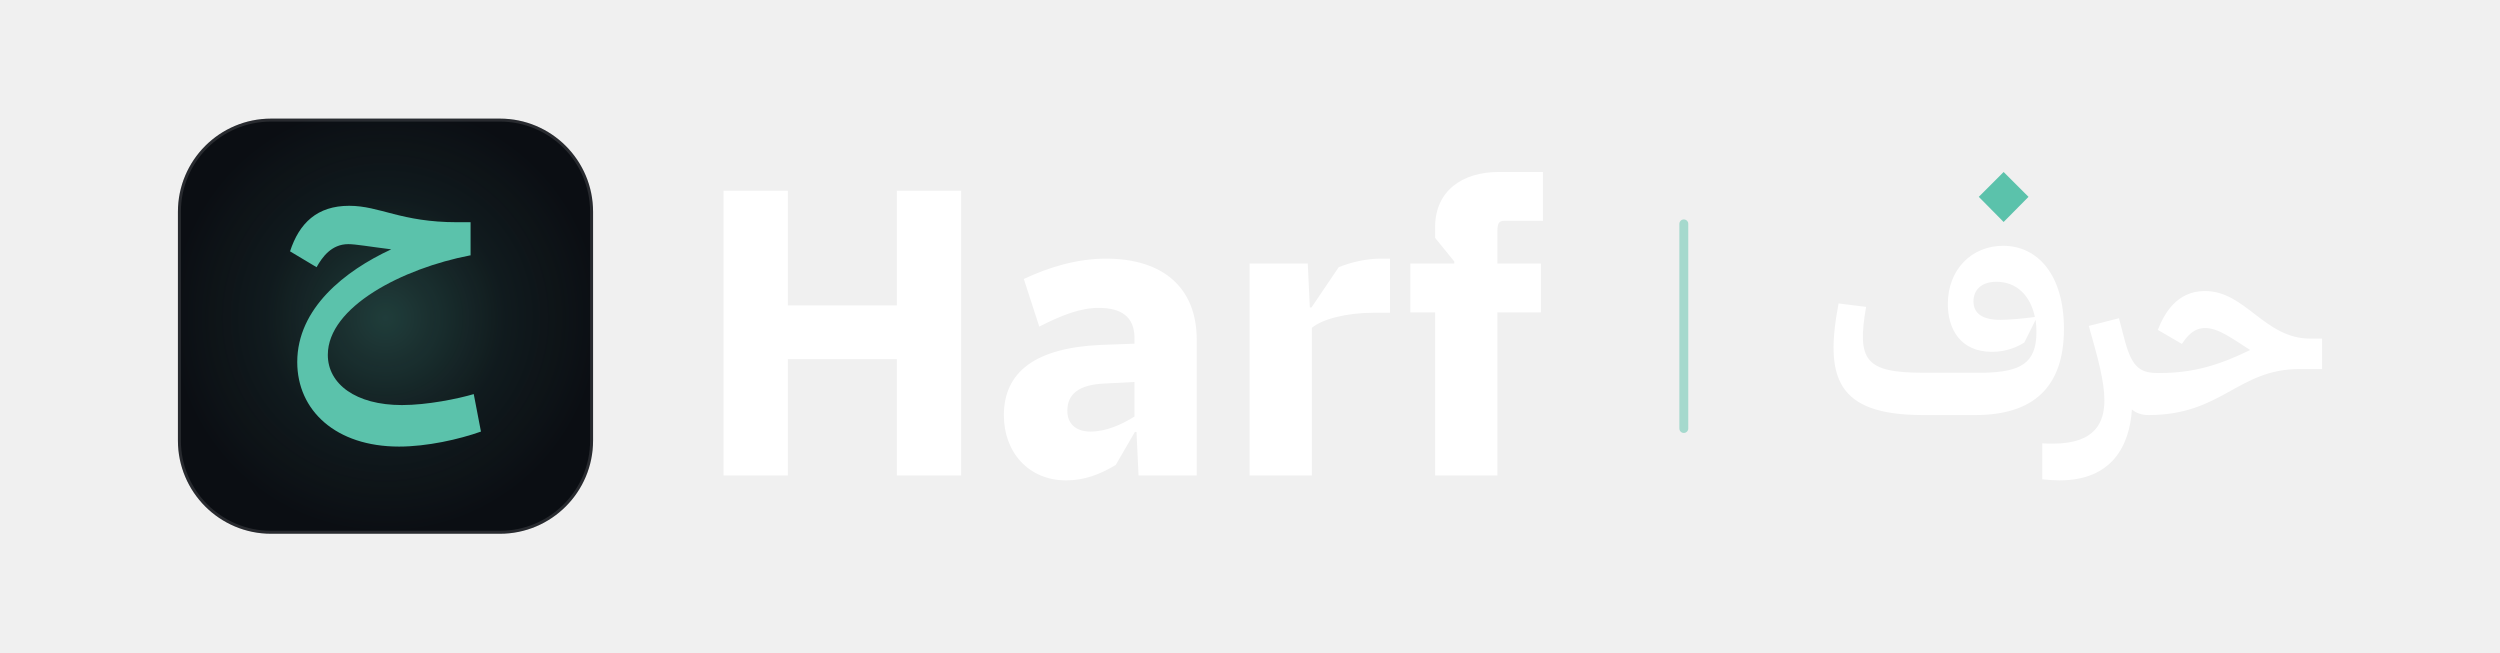
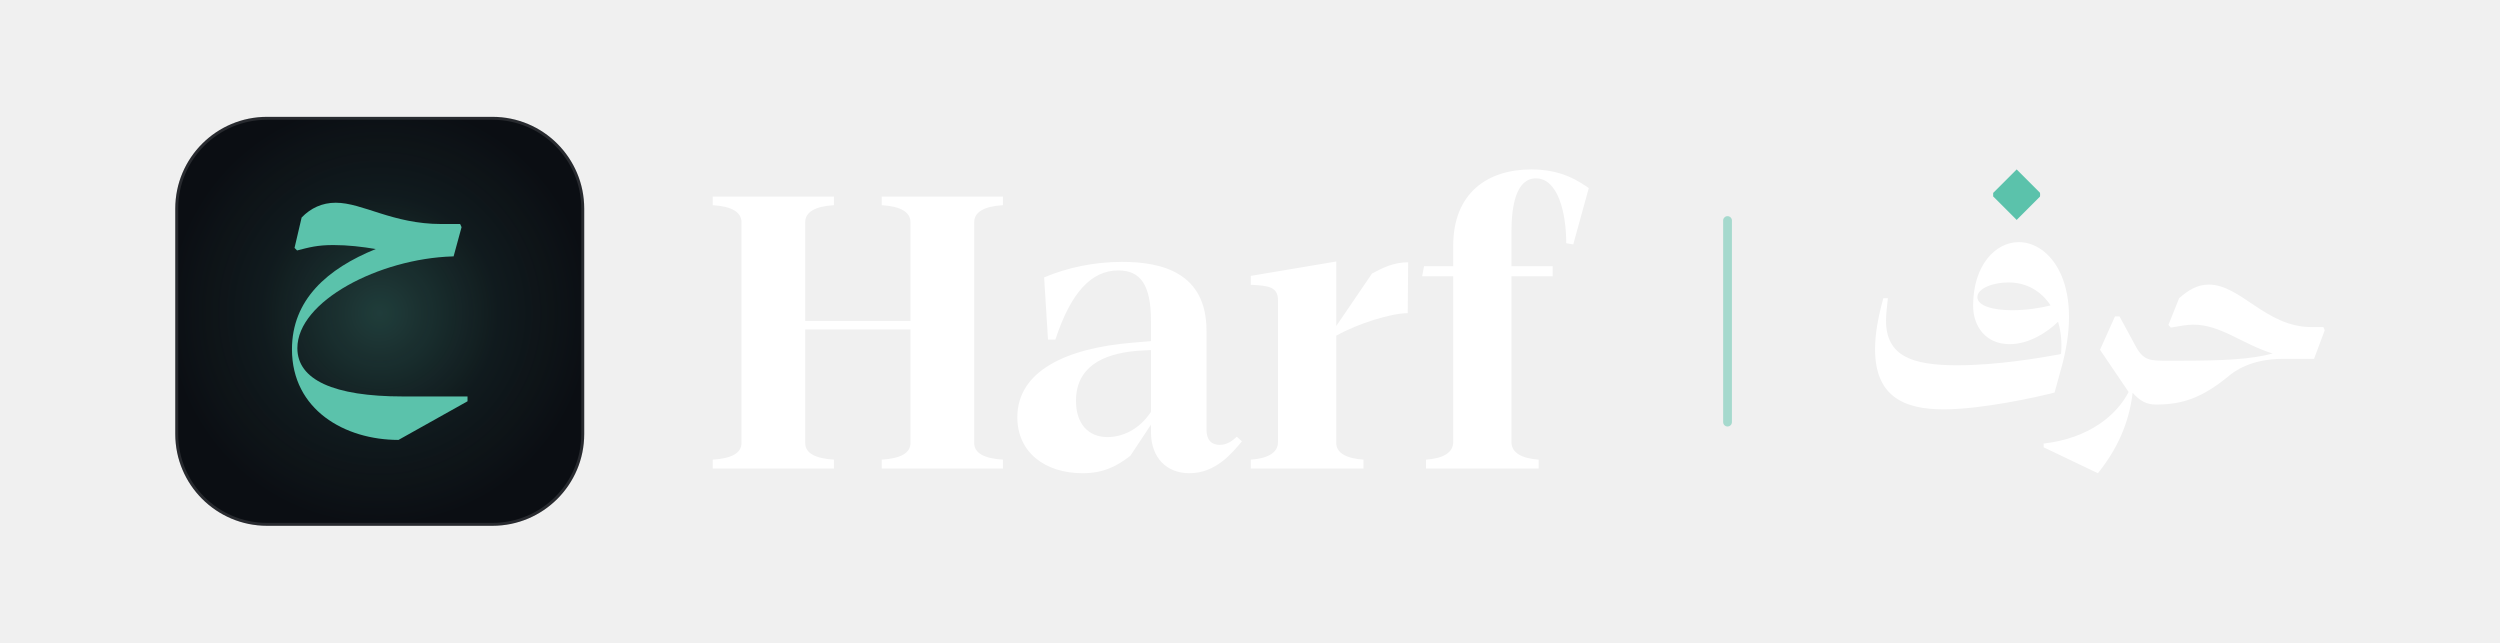
- <svg xmlns="http://www.w3.org/2000/svg" viewBox="0 0 843.07 220" width="843.07" height="220" role="img" aria-label="Harf logo, for dark grounds">
+ <svg xmlns="http://www.w3.org/2000/svg" viewBox="0 0 855.84 220" width="855.84" height="220" role="img" aria-label="Harf logo, for dark grounds">
  <defs>
    <radialGradient id="harf-glow" cx="50%" cy="48%" r="52%">
      <stop offset="0" stop-color="#5BC2AB" stop-opacity="0.26" />
      <stop offset="0.55" stop-color="#5BC2AB" stop-opacity="0.07" />
      <stop offset="1" stop-color="#5BC2AB" stop-opacity="0" />
    </radialGradient>
  </defs>
  <rect x="60" y="40" width="140" height="140" rx="31.43" ry="31.43" fill="#0B0E13" />
  <rect x="60" y="40" width="140" height="140" rx="31.43" ry="31.43" fill="url(#harf-glow)" />
  <rect x="60.5" y="40.5" width="139" height="139" rx="30.93" ry="30.93" fill="none" stroke="#FFFFFF" stroke-opacity="0.12" stroke-width="1" />
-   <path d="M117.46 82.33 C119.98 82.33 124.85 83.21 131.94 84.08 C116.39 91.28 100.24 103.92 100.24 122.11 C100.24 138.44 113.27 150.6 134.57 150.6 C144 150.6 154.8 148.17 162.19 145.54 L159.76 132.9 C154.51 134.46 144.1 136.6 135.54 136.6 C119.98 136.6 110.55 129.5 110.55 119.68 C110.55 103.44 135.83 90.5 158.49 86.13 L158.69 86.13 L158.69 74.94 L154.21 74.94 C135.15 74.94 128.15 69.4 117.75 69.4 C106.95 69.4 100.92 75.23 97.81 84.76 L106.76 90.11 C108.61 86.81 111.72 82.33 117.46 82.33 Z" fill="#5BC2AB" />
-   <path d="M265.68 160.35 L265.68 121.11 L302.45 121.11 L302.45 160.35 L324.13 160.35 L324.13 64.31 L302.45 64.31 L302.45 103 L265.68 103 L265.68 64.31 L244 64.31 L244 160.35 Z M359.53 162 C365.7 162 371.05 159.94 376.26 156.79 L382.71 145.67 L383.26 145.67 L383.95 160.35 L403.57 160.35 L403.57 114.53 C403.57 97.24 392.45 87.22 372.97 87.22 C363.23 87.22 353.63 90.11 345.26 94.08 L350.47 110.14 C358.29 106.16 364.46 103.83 370.5 103.83 C378.18 103.83 382.44 106.84 382.58 113.7 L382.58 115.9 L371.32 116.31 C349.23 117.27 338.53 125.37 338.53 140.05 C338.53 152.53 346.9 162 359.53 162 Z M367.76 145.54 C362.68 145.54 359.94 142.79 359.94 138.54 C359.94 132.91 363.78 129.76 372.28 129.35 L382.58 128.8 L382.58 140.46 C378.46 143.07 373.11 145.54 367.76 145.54 Z M442.4 160.35 L442.4 110.55 C445.83 107.67 453.92 105.47 463.25 105.47 L468.74 105.47 L468.74 87.22 L465.45 87.22 C461.06 87.22 455.84 88.32 451.45 90.11 L442.26 103.69 L441.71 103.69 L441.02 88.87 L421.4 88.87 L421.4 160.35 Z M504.96 160.35 L504.96 105.34 L519.64 105.34 L519.64 88.87 L504.96 88.87 L504.96 78.31 C504.96 75.29 505.37 74.46 507.43 74.46 L520.33 74.46 L520.33 58 L505.37 58 C493.02 58 484.11 64.45 483.97 76.25 L483.97 80.23 L490.42 88.18 L490.42 88.87 L475.6 88.87 L475.6 105.34 L483.97 105.34 L483.97 160.35 Z" fill="#FFFFFF" />
-   <rect x="566.33" y="74" width="3" height="72" rx="1.5" fill="#5BC2AB" fill-opacity="0.5" />
-   <path d="M629.3 103.49 L620.02 102.33 C615.3 127.13 619.13 139.97 648.48 139.97 L666.14 139.97 C685.76 139.97 696.02 130.51 696.02 110.89 C696.02 92.7 687.19 82.89 675.5 82.89 C664.89 82.89 656.86 90.91 656.86 102.51 C656.86 110.89 661.05 118.65 671.76 118.65 C676.66 118.65 680.32 116.96 682.64 115.53 L686.47 107.86 C686.65 109.2 686.74 110.62 686.74 112.05 C686.74 122.75 681.03 125.34 669.35 125.7 L648.66 125.7 C628.94 125.7 626.18 121.51 629.3 103.49 Z M674.52 107.86 C668.46 107.86 665.51 105.63 665.51 101.62 C665.51 97.78 668.19 95.02 673.27 95.02 C679.96 95.02 684.69 99.56 686.21 106.88 C682.82 107.41 677.2 107.86 674.52 107.86 Z M724.56 139.97 C727.15 139.97 728.48 138.63 728.48 136.04 L728.48 125.79 L727.59 125.79 C721.26 125.79 718.76 123.38 716.35 114.1 L714.57 107.32 L714.57 107.41 C714.57 107.32 714.57 107.32 714.57 107.32 L704.4 109.91 C707.52 120.88 709.66 128.64 709.66 134.97 C709.66 142.2 706.81 149.6 692.36 149.6 C691.29 149.6 689.77 149.6 688.7 149.51 L688.7 161.64 C690.58 161.82 692.9 162 694.5 162 C712.16 162 718.14 150.4 718.94 138.1 C720.46 139.34 722.24 139.97 724.56 139.97 Z M743.65 110.62 C748.2 110.62 753.01 114.37 758.81 118.03 C748.82 122.93 739.9 125.79 728.48 125.79 C725.9 125.79 724.56 127.13 724.56 129.71 L724.56 139.97 C749.36 139.97 754.62 124.45 775.49 124.45 L783.07 124.45 L783.07 114.19 L779.06 114.19 C763.63 114.19 757.29 98.14 743.56 98.14 C733.84 98.14 729.73 106.08 727.68 111.25 L735.8 115.98 C737.58 113.3 739.81 110.62 743.65 110.62 Z" fill="#FFFFFF" />
-   <path d="M675.68 74.86 L684.07 66.38 L675.68 58 L667.3 66.38 Z" fill="#5BC2AB" />
+   <path d="M100.83 84.86 L101.7 85.74 C105.88 84.67 108.61 83.89 114.15 83.89 C119.11 83.89 123.97 84.47 128.64 85.25 C112.11 91.96 99.95 102.56 99.95 119.58 C99.95 140.29 118.04 150.6 136.42 150.6 L160.05 137.37 L160.05 135.72 L137.88 135.72 C114.15 135.72 101.8 129.98 101.8 119.19 C101.8 103.05 129.9 88.56 154.89 87.78 L154.8 87.78 L155.28 87.78 L158.01 77.76 L157.52 76.69 L151.1 76.69 C134.38 76.69 124.17 69.4 114.93 69.4 C110.26 69.4 106.37 71.25 103.26 74.46 Z" fill="#5BC2AB" />
+   <path d="M285.49 160.4 L285.49 157.35 C278.98 156.95 275.65 155.08 275.65 151.63 L275.65 112.79 L311.69 112.79 L311.69 151.63 C311.69 155.08 308.37 156.95 301.85 157.35 L301.85 160.4 L343.35 160.4 L343.35 157.35 C336.83 156.95 333.5 155.08 333.5 151.63 L333.5 76.09 C333.5 72.63 336.83 70.63 343.35 70.24 L343.35 67.31 L301.85 67.31 L301.85 70.24 C308.37 70.63 311.69 72.63 311.69 76.09 L311.69 109.87 L275.65 109.87 L275.65 76.09 C275.65 72.63 278.98 70.63 285.49 70.24 L285.49 67.31 L244 67.31 L244 70.24 C250.52 70.63 253.84 72.63 253.84 76.09 L253.84 151.63 C253.84 155.08 250.52 156.95 244 157.35 L244 160.4 Z M370.61 162 C377.39 162 382.05 159.87 386.97 156.02 L394.02 145.38 L394.02 147.9 C394.02 156.81 399.47 162 407.18 162 C416.23 162 421.81 155.08 425.14 151.09 L423.41 149.5 C421.94 150.83 420.21 152.29 417.55 152.29 C415.16 152.29 413.03 151.09 413.03 146.97 L413.03 113.19 C413.03 93.51 398.01 89.65 384.17 89.65 C374.47 89.65 365.29 91.65 357.44 94.97 L358.77 116.25 L361.3 116.25 C366.62 100.03 373.67 92.58 382.84 92.58 C390.42 92.58 394.02 97.5 394.02 109.87 L394.02 116.78 L387.76 117.31 C364.76 119.18 348.27 127.16 348.27 142.85 C348.27 154.82 357.71 162 370.61 162 Z M379.12 149.63 C372.6 149.63 368.35 145.11 368.35 137.26 C368.35 125.83 377.13 121.17 389.09 120.11 L394.02 119.84 L394.02 140.99 C389.89 147.24 384.04 149.63 379.12 149.63 Z M466.76 160.4 L466.76 157.35 C460.91 156.95 457.45 155.08 457.45 151.63 L457.45 114.92 C465.03 110.66 476.34 107.21 481.92 107.21 L482.06 89.79 C477.14 89.79 473.41 91.65 469.69 93.64 L457.45 111.6 L457.45 89.52 L428.19 94.44 L428.19 97.5 C434.45 97.76 437.5 98.3 437.5 102.82 L437.5 151.36 C437.5 154.95 434.05 156.95 428.19 157.35 L428.19 160.4 Z M526.74 160.4 L526.74 157.35 C520.89 156.95 517.43 154.95 517.43 151.36 L517.43 94.57 L531.53 94.57 L531.53 91.12 L517.43 91.12 L517.43 79.15 C517.43 70.5 519.03 61.06 525.81 61.06 C533.26 61.06 536.18 72.63 536.18 83.27 L538.58 83.67 L543.9 64.38 C540.71 62.26 534.99 58 524.21 58 C509.32 58 497.48 65.98 497.48 84.2 L497.48 91.12 L487.51 91.12 L486.84 94.57 L497.48 94.57 L497.48 151.36 C497.48 154.95 494.03 156.95 488.17 157.35 L488.17 160.4 Z" fill="#FFFFFF" />
+   <rect x="589.9" y="74" width="3" height="72" rx="1.5" fill="#5BC2AB" fill-opacity="0.5" />
+   <path d="M645.65 109.68 C645.65 107.58 646.01 104.83 646.29 102.09 L644.73 102.09 C642.9 108.77 641.9 114.34 641.9 119.56 C641.9 135.47 651.5 140.14 665.31 140.14 C678.3 140.14 697.05 136.02 703.36 134.38 L706.02 124.68 C713.33 96.78 701.63 82.88 691.11 82.88 C683.15 82.88 675.47 90.75 675.47 104.65 C675.47 111.6 679.67 117.82 688 117.82 C694.77 117.82 700.99 113.61 704.55 110.14 C705.56 113.52 705.93 117.27 705.56 121.11 C705.47 121.2 705.29 121.2 705.1 121.3 C698.52 122.49 683.88 125.05 669.98 125.05 C654.61 125.05 645.65 121.94 645.65 109.68 Z M688.82 106.2 C682.14 106.2 676.93 104.65 676.93 101.72 C676.93 98.7 682.33 96.69 687.54 96.69 C693.94 96.69 698.88 99.8 701.99 104.56 C698.43 105.47 693.58 106.2 688.82 106.2 Z M718.91 119.74 L728.7 134.19 C724.77 141.88 715.44 150.02 699.61 151.85 L699.61 153.13 L718.18 162 C724.68 153.95 728.88 144.9 730.07 134.47 C732.73 137.39 734.92 138.49 738.03 138.49 C740.96 138.49 742.51 136.94 742.51 134.01 L742.51 123.49 C735.93 123.49 733.82 123.58 730.99 118.28 L725.59 108.31 L724.04 108.31 Z M750.84 111.14 C760.26 111.14 767.48 117.73 778 121.02 C770.5 123.03 761.08 123.49 745.81 123.49 L742.6 123.49 C739.68 123.49 738.12 125.05 738.12 127.97 L738.12 138.49 C747 138.49 753.76 136.3 763 128.71 C764.65 127.33 770.32 122.85 781.48 122.85 L792.18 122.85 L795.84 113.06 L795.38 111.97 L791.27 111.97 C775.72 111.97 767.12 97.42 756.14 97.42 C752.21 97.42 749.1 99.34 745.99 102.09 L742.33 111.23 L743.15 112.15 C745.81 111.69 748.55 111.14 750.84 111.14 Z" fill="#FFFFFF" />
+   <path d="M698.33 67.33 C698.43 67.24 698.43 66.05 698.33 65.96 L690.38 58 L682.33 66.05 L682.33 67.24 L690.38 75.29 Z" fill="#5BC2AB" />
</svg>
